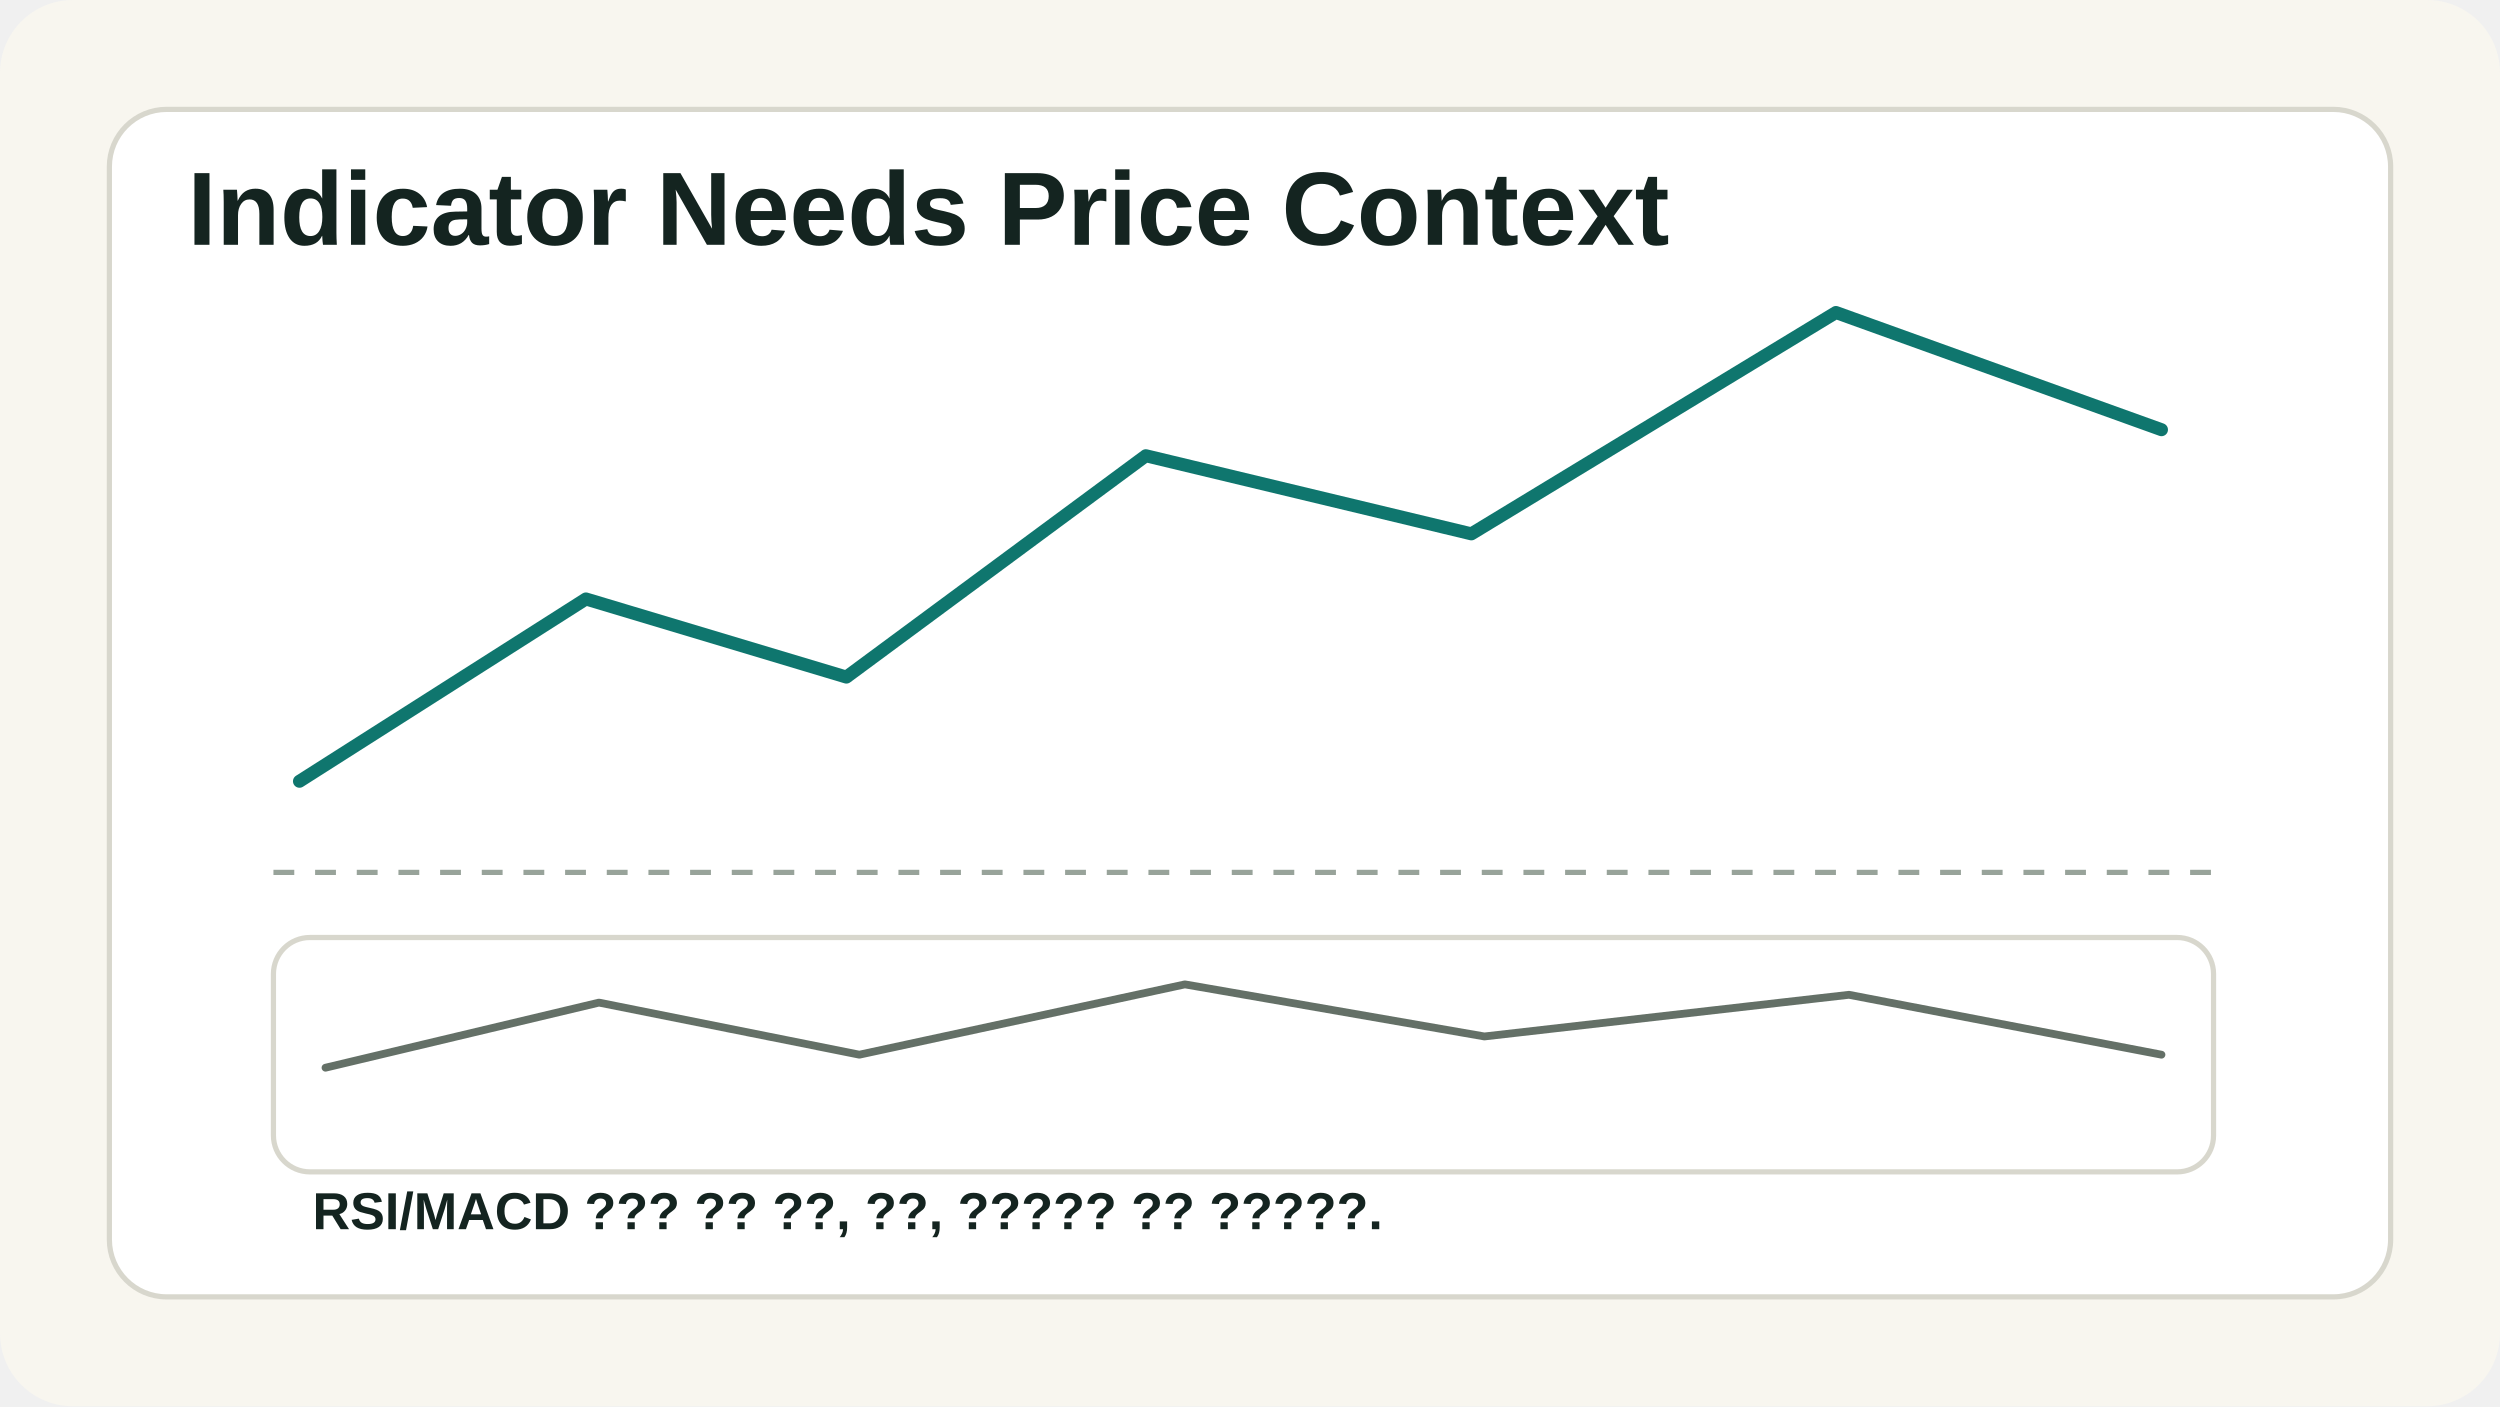
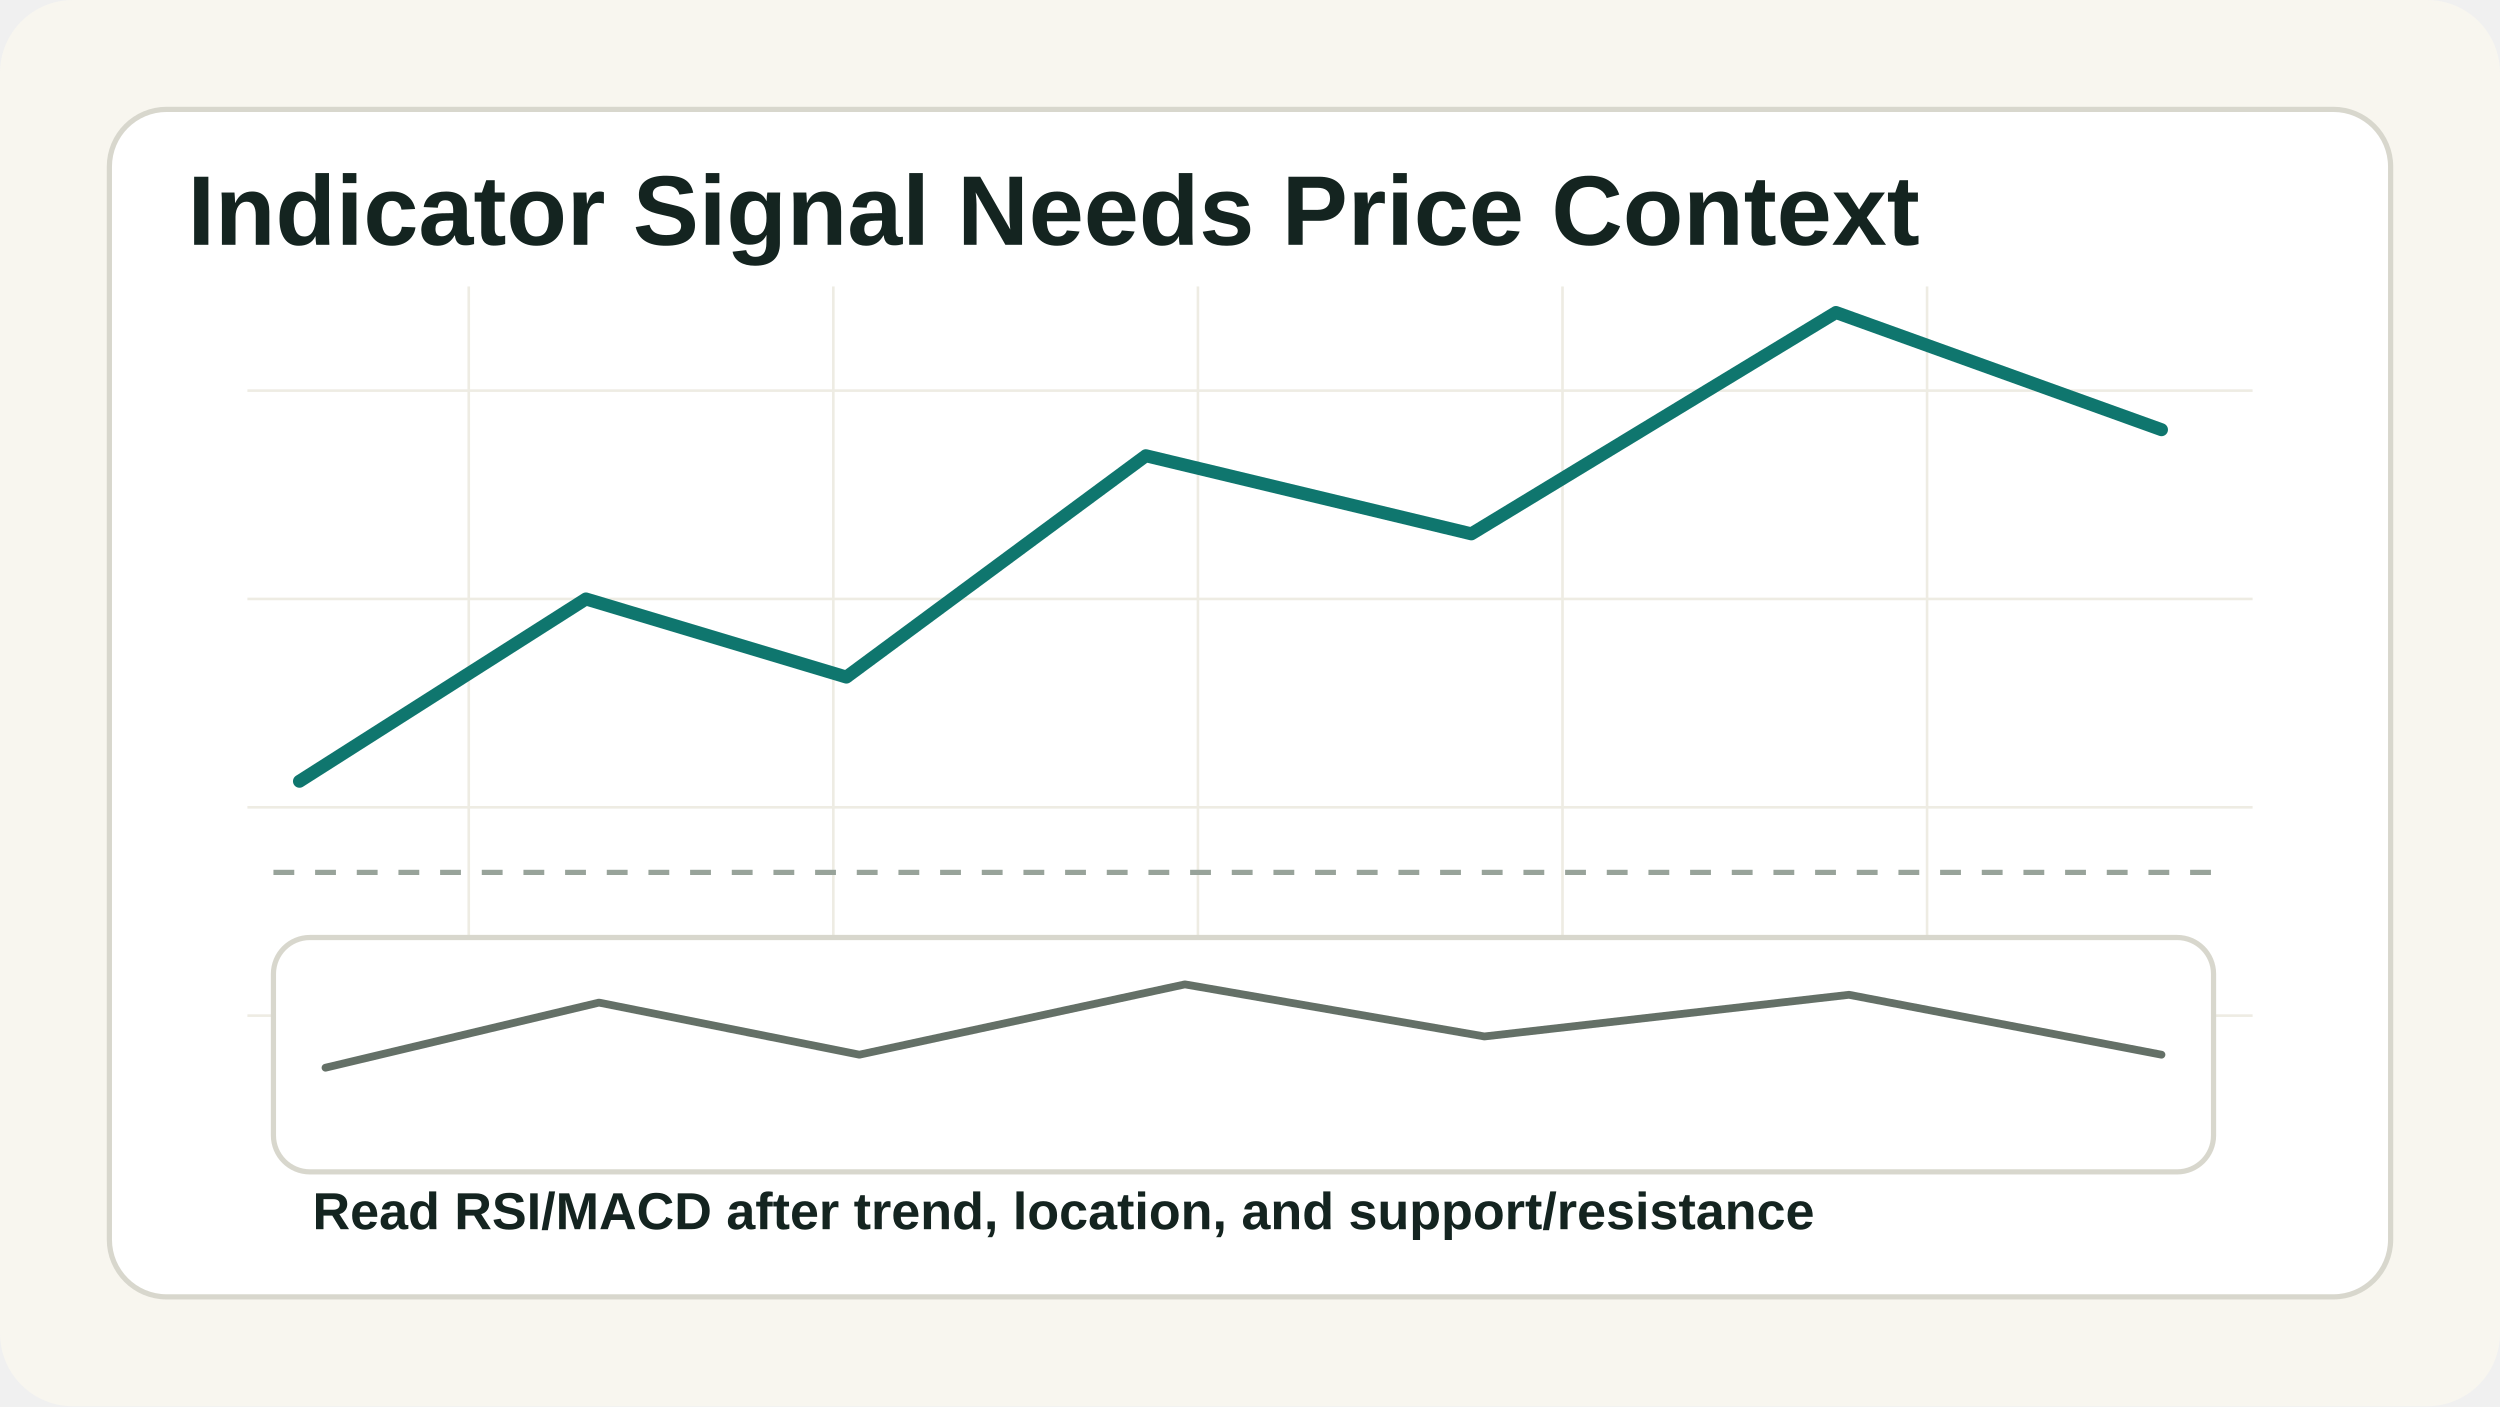
<svg xmlns="http://www.w3.org/2000/svg" width="960" height="540" viewBox="0 0 960 540" role="img">
  <defs>
-     <style>.bg{fill:#f8f6ef}.panel{fill:#fff;stroke:#d8d7cd;stroke-width:2}.axis{stroke:#98a39a;stroke-width:2}.up{stroke:#0f766e;stroke-width:5;fill:none;stroke-linecap:round;stroke-linejoin:round}.down{stroke:#b45309;stroke-width:5;fill:none;stroke-linecap:round;stroke-linejoin:round}.muted{stroke:#647067;stroke-width:3;fill:none;stroke-linecap:round;stroke-linejoin:round}.zone{fill:#0f766e;opacity:.10}.risk{fill:#b45309;opacity:.13}.txt{font-family:Arial,'Noto Sans KR',sans-serif;fill:#142420;font-weight:700}.small{font-size:20px}.mid{font-size:28px}.big{font-size:40px}.thin{font-weight:500;fill:#50605a}.dash{stroke-dasharray:8 8}</style>
+     <style>.bg{fill:#f8f6ef}.panel{fill:#fff;stroke:#d8d7cd;stroke-width:2}.grid{stroke:#e8e5da;stroke-width:1}.axis{stroke:#98a39a;stroke-width:2}.up{stroke:#0f766e;stroke-width:5;fill:none;stroke-linecap:round;stroke-linejoin:round}.down{stroke:#b45309;stroke-width:5;fill:none;stroke-linecap:round;stroke-linejoin:round}.muted{stroke:#647067;stroke-width:3;fill:none;stroke-linecap:round;stroke-linejoin:round}.thin{stroke:#647067;stroke-width:2;fill:none;stroke-linecap:round;stroke-linejoin:round}.dash{stroke-dasharray:8 8}.zone{fill:#0f766e;opacity:.10}.risk{fill:#b45309;opacity:.13}.target{fill:#0f766e;opacity:.16}.txt{font-family:Arial,sans-serif;fill:#142420;font-weight:700}.small{font-size:20px}.mid{font-size:28px}.big{font-size:38px}.note{font-size:18px;fill:#50605a;font-weight:600}.label{fill:#fff;font-size:16px;font-weight:700}</style>
  </defs>
  <rect class="bg" width="960" height="540" rx="28" />
  <rect class="panel" x="42" y="42" width="876" height="456" rx="22" />
-   <text class="txt big" x="72" y="94">Indicator Needs Price Context</text>
+   <g opacity=".75">
+     <path class="grid" d="M95 150H865M95 230H865M95 310H865M95 390H865M180 110V430M320 110V430M460 110V430M600 110V430M740 110V430" />
+   </g>
+   <text class="txt big" x="72" y="94">Indicator Signal Needs Price Context</text>
  <path class="up" d="M115 300L225 230L325 260L440 175L565 205L705 120L830 165" />
  <path class="axis dash" d="M105 335H850" />
  <rect class="panel" x="105" y="360" width="745" height="90" rx="14" />
  <path class="muted" d="M125 410L230 385L330 405L455 378L570 398L710 382L830 405" />
-   <text class="txt small" x="120" y="472">RSI/MACD ??? ?? ??, ??, ????? ?? ?????.</text>
+   <text class="txt small" x="120" y="472">Read RSI/MACD after trend, location, and support/resistance</text>
</svg>
